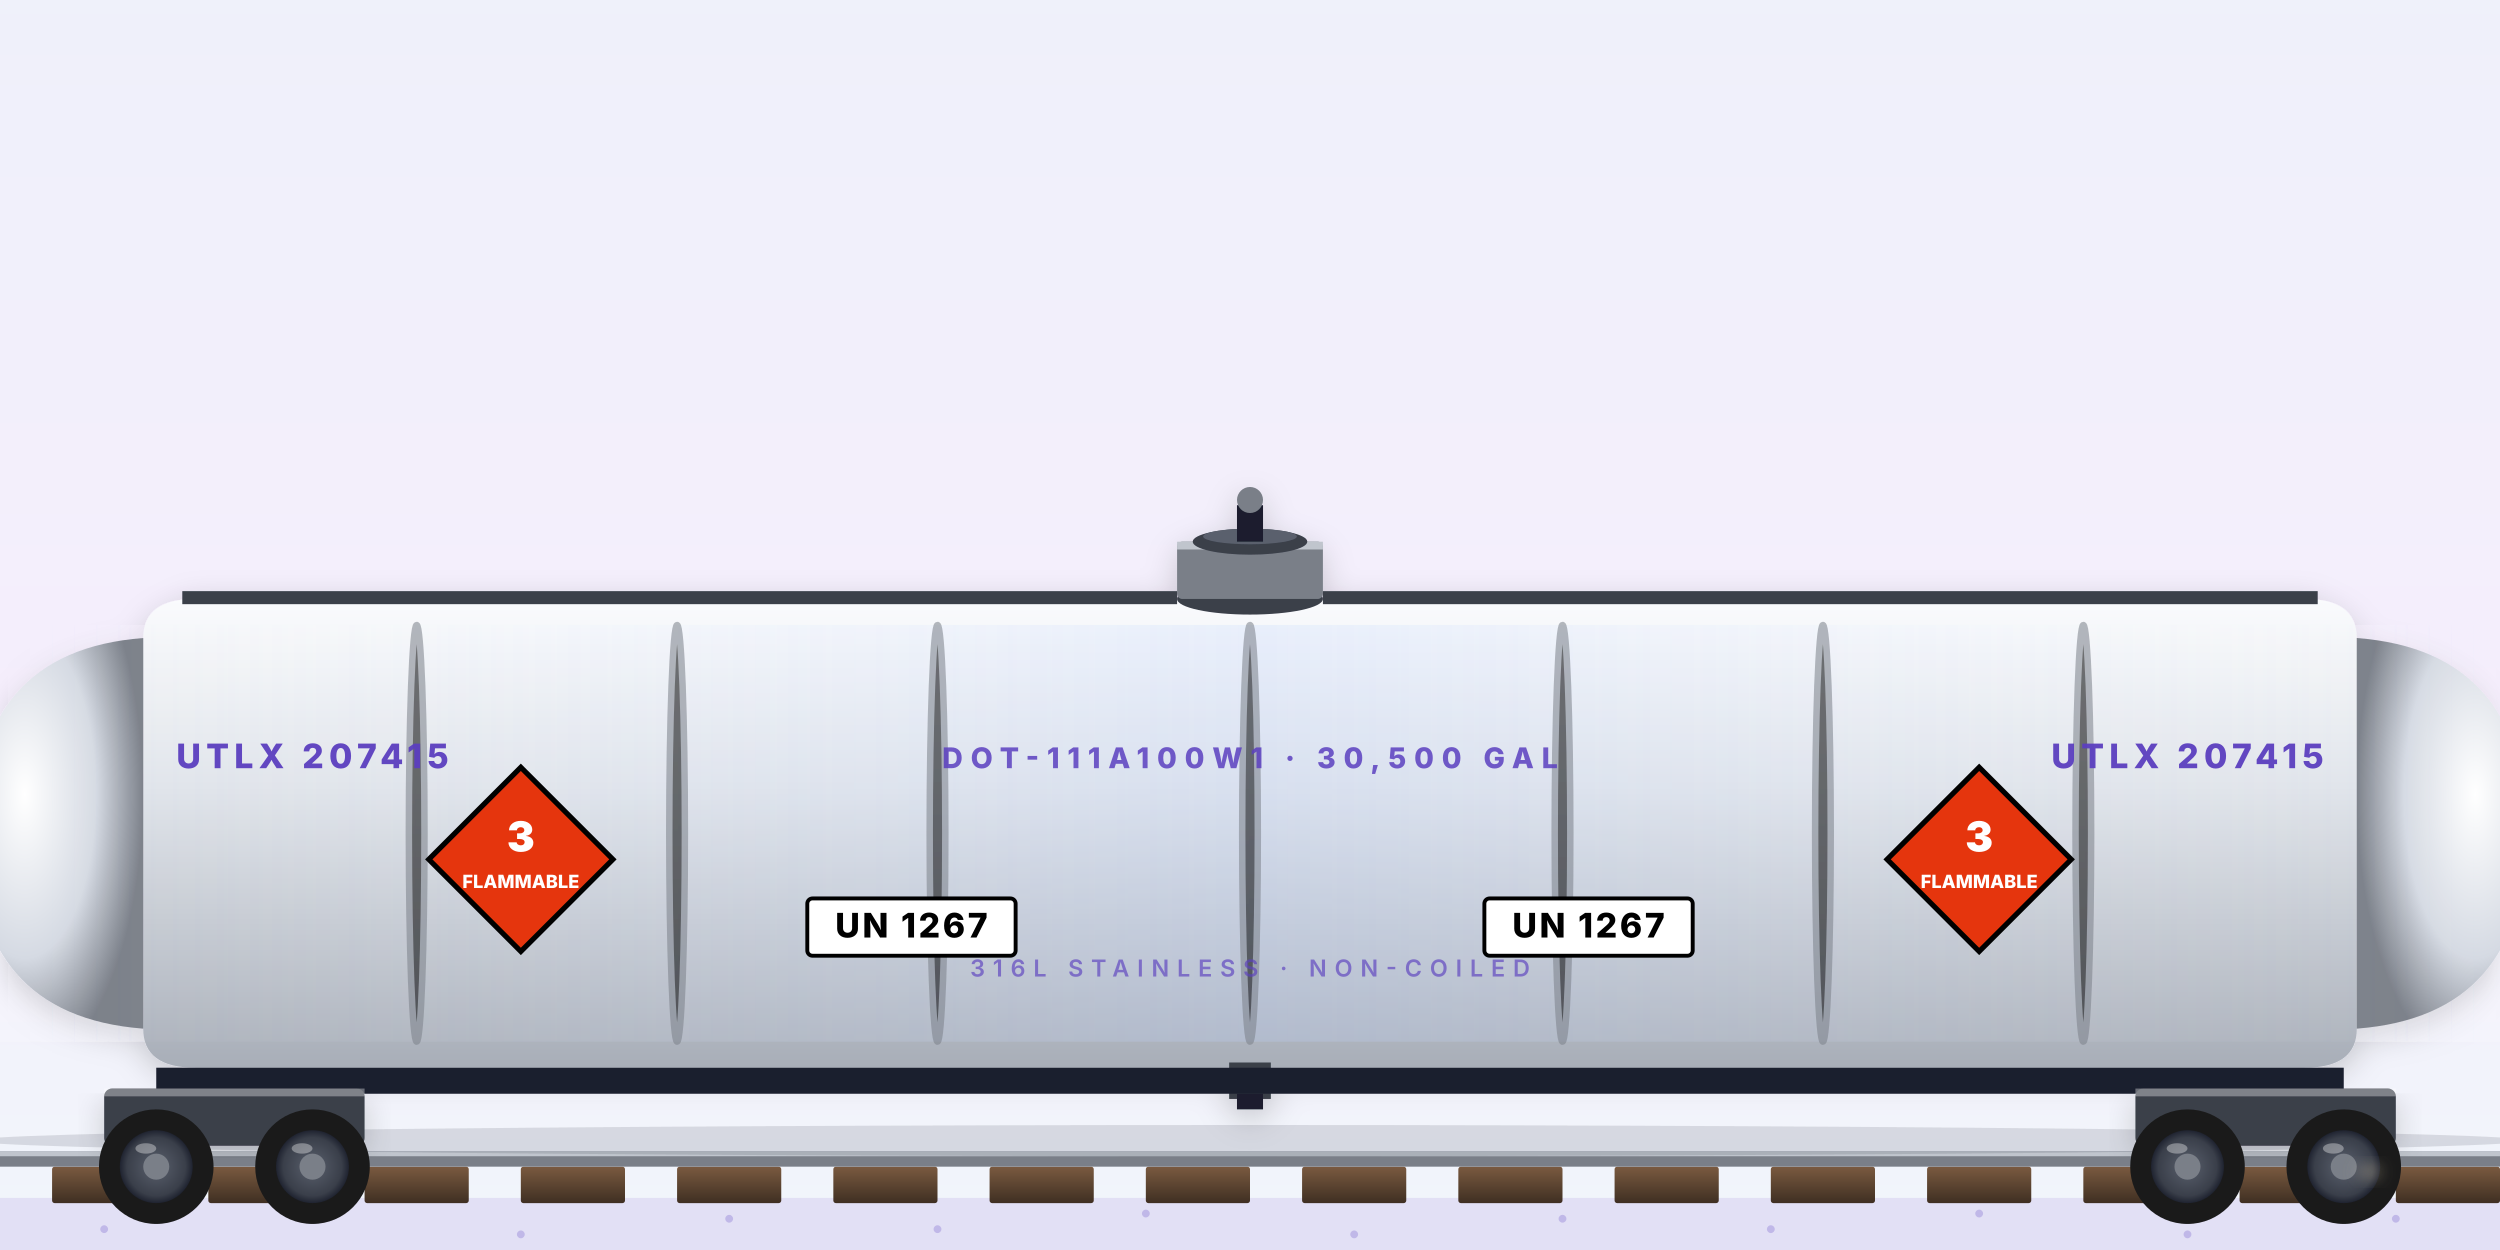
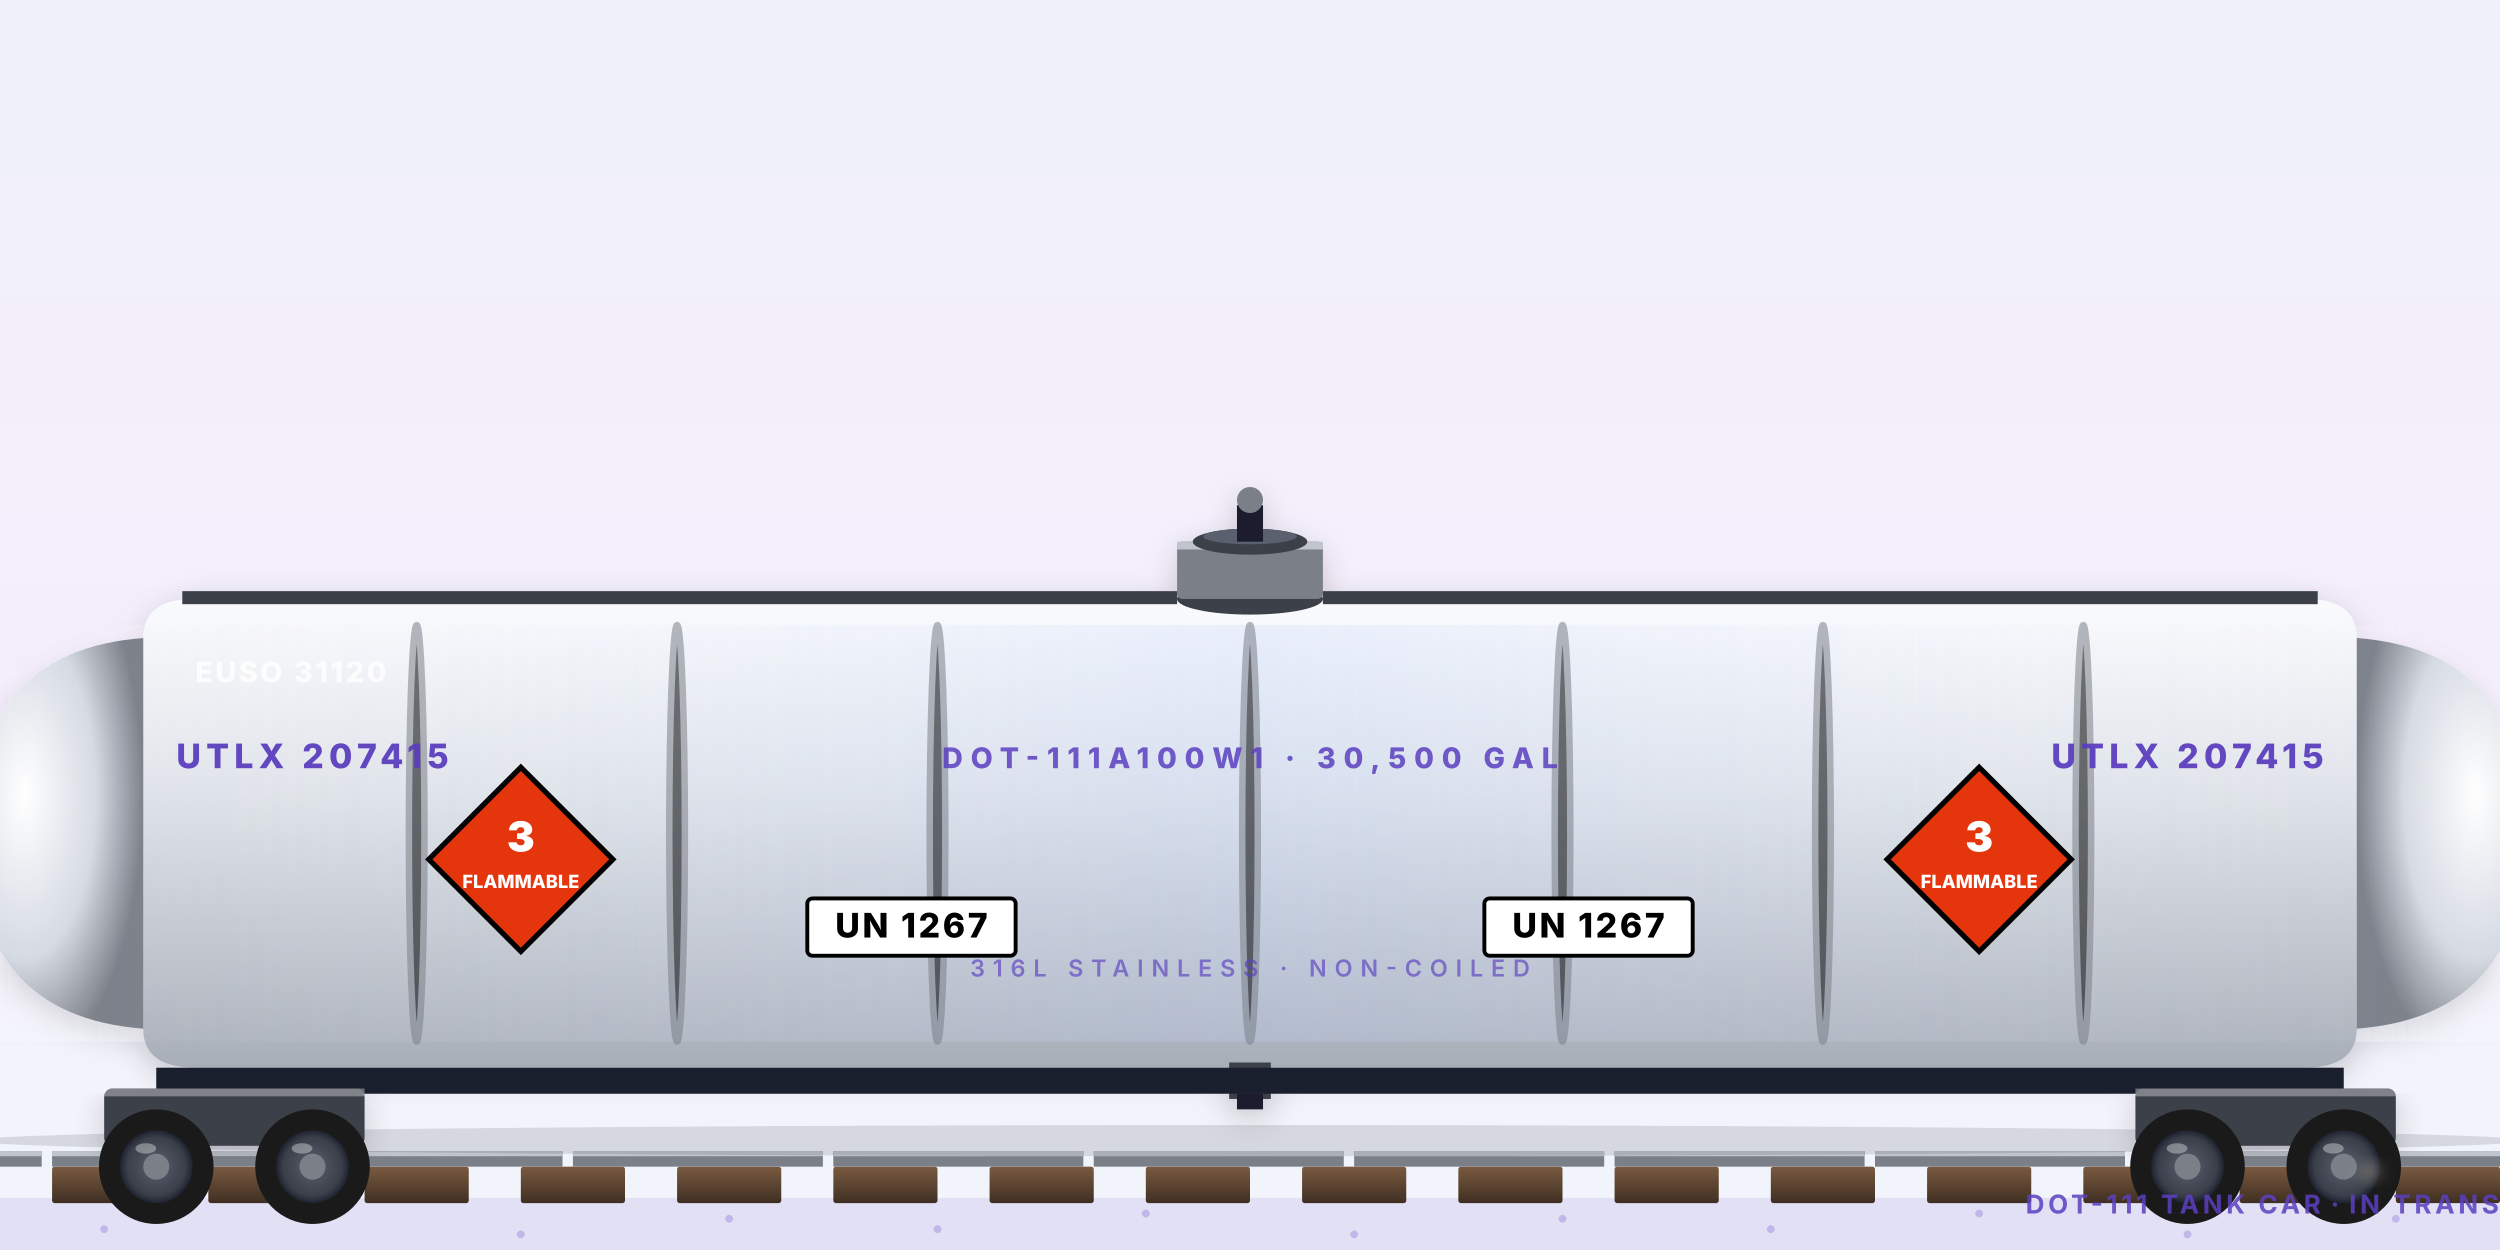
<svg xmlns="http://www.w3.org/2000/svg" width="1200" height="600" viewBox="0 50 1200 480" preserveAspectRatio="xMidYMid slice">
  <style>
    /* ========== RAIL JOINT CLACK-CLACK ========== */
    .rail-clack    { animation: rail-clack 0.6s ease-in-out infinite; }
    @keyframes rail-clack {
      0%,  50%, 100% { transform: translateY(0); }
      25%            { transform: translateY(-1px); }
      75%            { transform: translateY(-0.6px); }
    }
    .rail-yaw      { transform-origin: 600px 470px;
                      animation: rail-yaw 2.8s ease-in-out infinite; }
    @keyframes rail-yaw {
      0%, 100% { transform: rotate(0deg); }
      50%      { transform: rotate(-0.35deg); }
    }
    .container-settle { animation: container-settle 0.6s ease-in-out infinite -0.08s; }
    @keyframes container-settle {
      0%, 50%, 100% { transform: translateY(0); }
      25%           { transform: translateY(-0.6px); }
      75%           { transform: translateY(-0.3px); }
    }
    .spray         { animation: spray-kick 0.7s ease-out infinite; }
    .spray.b       { animation-delay: -0.3s; }
    .spray.c       { animation-delay: -0.5s; }
    @keyframes spray-kick {
      0%   { opacity: 0;    transform: translate(0,0)    scale(0.4); }
      20%  { opacity: 0.55; }
      100% { opacity: 0;    transform: translate(28px,-6px) scale(1.1); }
    }

    /* ========== ORIGINAL VOCAB ========== */
    .sheen { animation: sheen-sweep 5s ease-in-out infinite; transform-box: fill-box; }
    @keyframes sheen-sweep {
      0%   { transform: translateX(-300px); opacity: 0; }
      30%  { opacity: 0.5; }
      70%  { opacity: 0.5; }
      100% { transform: translateX(300px); opacity: 0; }
    }
    .wordmark { animation: wordmark-breath 6s ease-in-out infinite; }
    @keyframes wordmark-breath {
      0%, 100% { opacity: 0.85; }
      50%      { opacity: 1; }
    }
    .twist-lock { animation: twist-pulse 2.4s ease-in-out infinite; }
    @keyframes twist-pulse {
      0%, 100% { opacity: 0.85; }
      50%      { opacity: 1; }
    }
    .reporting { animation: reporting-fade 7s ease-in-out infinite; }
    @keyframes reporting-fade {
      0%, 100% { opacity: 0.78; }
      50%      { opacity: 0.95; }
    }
    .iso-code { animation: iso-fade 5s ease-in-out infinite; }
    @keyframes iso-fade {
      0%, 100% { opacity: 0.7; }
      50%      { opacity: 0.9; }
    }
    .chevron { animation: chevron-pulse 2.2s ease-in-out infinite; }
    @keyframes chevron-pulse {
      0%, 100% { opacity: 0.3; }
      50%      { opacity: 0.65; }
    }
    .sky-shimmer { animation: sky-drift 14s linear infinite; transform-box: fill-box; }
    @keyframes sky-drift {
      from { transform: translateX(-40px); opacity: 0.12; }
      50%  { opacity: 0.22; }
      to   { transform: translateX(40px); opacity: 0.12; }
    }
    .rail-line { stroke-dasharray: 40 0;
                  animation: rail-scroll 1.2s linear infinite; }
    @keyframes rail-scroll {
      from { stroke-dashoffset: 0; }
      to   { stroke-dashoffset: -100; }
    }
    .ballast { animation: ballast-drift 3s ease-in-out infinite; transform-box: fill-box; }
    @keyframes ballast-drift {
      0%, 100% { transform: translateX(0); opacity: 0.25; }
      50%      { transform: translateX(-8px); opacity: 0.32; }
    }
    /* ========== BRAND LOCKUP ========== */
    .brand-mark {
      transform-box: fill-box; transform-origin: center;
      animation: brand-pulse 3.6s ease-in-out infinite;
    }
    @keyframes brand-pulse {
      0%, 100% { transform: scale(1);    opacity: 0.92; }
      50%      { transform: scale(1.05); opacity: 1; }
    }
    .brand-word { animation: brand-word-breath 6s ease-in-out infinite; }
    @keyframes brand-word-breath {
      0%, 100% { opacity: 0.78; }
      50%      { opacity: 1; }
    }

    @media (prefers-reduced-motion: reduce) {
      .rail-clack, .rail-yaw, .container-settle, .spray,
      .sheen, .wordmark, .twist-lock, .reporting, .iso-code,
      .chevron, .sky-shimmer, .rail-line, .ballast, .brand-mark, .brand-word { animation: none !important; }
    }
  
+     /* ========== ACTIVATED RAIL VOCAB (Wave S1) ==========
+        Real jointed-rail read: 96px rail + 4px joint gap scrolled by the
+        shared rail-scroll keyframe — dash cycle (100) equals the keyframe
+        travel, so the joint sweep loops seamlessly under the consist. */
+     .rail-joints { stroke-dasharray: 96 4;
+                    animation: rail-scroll 1.2s linear infinite; }
+     @media (prefers-reduced-motion: reduce) {
+       .rail-joints { animation: none !important; }
+     }
+ 
    /* ========== DARK-MODE OVERRIDES (2026-05-16) ========== */
    @media (prefers-color-scheme: dark) {
      .sky-bg          { fill: url(#skyDark) !important; }
      .ground-line     { stroke: #5E4FC6 !important; opacity: 0.55 !important; }
      .ground-shadow   { fill: #060912 !important; opacity: 0.55 !important; }
      .brand-word      { fill: #C9B6FF !important; }
      .brand-tagline   { fill: #8B7FE3 !important; }
      .equipment-label { fill: #C9B6FF !important; }
      .equipment-sub   { fill: #8B7FE3 !important; }
      .equipment-rule  { stroke: #6E4DFF !important; }
    }
  </style>
  <defs>
    <linearGradient id="skyDark" x1="0" y1="0" x2="0" y2="1">
      <stop offset="0%" stop-color="#0A0F1F" />
      <stop offset="55%" stop-color="#141A2E" />
      <stop offset="100%" stop-color="#0B0F1B" />
    </linearGradient>
    <linearGradient id="brandIridescent" x1="0" y1="0" x2="1" y2="1">
      <stop offset="0%" stop-color="#1473FF" />
      <stop offset="50%" stop-color="#6E4DFF" />
      <stop offset="100%" stop-color="#BE01FF" />
    </linearGradient>
    <linearGradient id="sky" x1="0" y1="0" x2="0" y2="1">
      <stop offset="0%" stop-color="#EEF1FA" />
      <stop offset="55%" stop-color="#F5EEFC" />
      <stop offset="100%" stop-color="#EFF8FA" />
    </linearGradient>
    <linearGradient id="liquidTank" x1="0" y1="0" x2="0" y2="1">
      <stop offset="0%" stop-color="#FAFBFD" />
      <stop offset="40%" stop-color="#E0E4EA" />
      <stop offset="100%" stop-color="#A8AEB8" />
    </linearGradient>
    <linearGradient id="liquidSheen" x1="0" y1="0" x2="1" y2="0">
      <stop offset="0%" stop-color="#FFFFFF" stop-opacity="0" />
      <stop offset="50%" stop-color="#BFD3FF" stop-opacity="0.45" />
      <stop offset="100%" stop-color="#FFFFFF" stop-opacity="0" />
    </linearGradient>
    <radialGradient id="capLeft" cx="0.3" cy="0.4" r="0.7">
      <stop offset="0%" stop-color="#FFFFFF" />
      <stop offset="60%" stop-color="#D5DAE3" />
      <stop offset="100%" stop-color="#7A7F88" />
    </radialGradient>
    <radialGradient id="capRight" cx="0.7" cy="0.4" r="0.7">
      <stop offset="0%" stop-color="#FFFFFF" />
      <stop offset="60%" stop-color="#D5DAE3" />
      <stop offset="100%" stop-color="#7A7F88" />
    </radialGradient>
    <linearGradient id="tie" x1="0" y1="0" x2="0" y2="1">
      <stop offset="0%" stop-color="#7A5A40" />
      <stop offset="100%" stop-color="#3F2F22" />
    </linearGradient>
    <radialGradient id="rim" cx="0.5" cy="0.5" r="0.5">
      <stop offset="0%" stop-color="#5A606D" />
      <stop offset="80%" stop-color="#3A3F4A" />
      <stop offset="100%" stop-color="#1F2330" />
    </radialGradient>
    <filter id="rigShadow" x="-10%" y="-10%" width="120%" height="130%">
      <feGaussianBlur in="SourceAlpha" stdDeviation="6" />
      <feOffset dx="0" dy="4" result="offsetBlur" />
      <feComponentTransfer>
        <feFuncA type="linear" slope="0.18" />
      </feComponentTransfer>
      <feMerge>
        <feMergeNode />
        <feMergeNode in="SourceGraphic" />
      </feMerge>
    </filter>
    <radialGradient id="dustCloud" cx="0.5" cy="0.5" r="0.5">
      <stop offset="0%" stop-color="#C8B89A" stop-opacity="0.55" />
      <stop offset="100%" stop-color="#C8B89A" stop-opacity="0" />
    </radialGradient>
    <filter id="softBlur" x="-50%" y="-50%" width="200%" height="200%">
      <feGaussianBlur stdDeviation="3" />
    </filter>
  </defs>
  <g class="rail-yaw">
    <g class="rail-clack">
      <rect class="sky-bg" width="1200" height="600" fill="url(#sky)" />
      <rect x="0" y="380" width="1200" height="70" fill="#FFFFFF" opacity="0.18" />
      <rect x="40" y="510" width="1120" height="20" fill="#9B7FD9" opacity="0.18" />
-       <g fill="#5B3FBF" opacity="0.25">
+       <g class="ballast" fill="#5B3FBF" opacity="0.25">
        <circle cx="80" cy="518" r="1.5" />
        <circle cx="160" cy="522" r="1.5" />
        <circle cx="240" cy="516" r="1.5" />
        <circle cx="320" cy="524" r="1.5" />
        <circle cx="400" cy="518" r="1.5" />
        <circle cx="480" cy="522" r="1.5" />
        <circle cx="560" cy="516" r="1.5" />
        <circle cx="640" cy="524" r="1.5" />
        <circle cx="720" cy="518" r="1.5" />
        <circle cx="800" cy="522" r="1.5" />
        <circle cx="880" cy="516" r="1.5" />
        <circle cx="960" cy="524" r="1.5" />
        <circle cx="1040" cy="518" r="1.5" />
        <circle cx="1120" cy="522" r="1.5" />
      </g>
      <g>
        <rect x="80" y="498" width="40" height="14" rx="1" fill="url(#tie)" />
        <rect x="140" y="498" width="40" height="14" rx="1" fill="url(#tie)" />
        <rect x="200" y="498" width="40" height="14" rx="1" fill="url(#tie)" />
        <rect x="260" y="498" width="40" height="14" rx="1" fill="url(#tie)" />
        <rect x="320" y="498" width="40" height="14" rx="1" fill="url(#tie)" />
        <rect x="380" y="498" width="40" height="14" rx="1" fill="url(#tie)" />
        <rect x="440" y="498" width="40" height="14" rx="1" fill="url(#tie)" />
        <rect x="500" y="498" width="40" height="14" rx="1" fill="url(#tie)" />
        <rect x="560" y="498" width="40" height="14" rx="1" fill="url(#tie)" />
        <rect x="620" y="498" width="40" height="14" rx="1" fill="url(#tie)" />
        <rect x="680" y="498" width="40" height="14" rx="1" fill="url(#tie)" />
        <rect x="740" y="498" width="40" height="14" rx="1" fill="url(#tie)" />
        <rect x="800" y="498" width="40" height="14" rx="1" fill="url(#tie)" />
        <rect x="860" y="498" width="40" height="14" rx="1" fill="url(#tie)" />
        <rect x="920" y="498" width="40" height="14" rx="1" fill="url(#tie)" />
        <rect x="980" y="498" width="40" height="14" rx="1" fill="url(#tie)" />
        <rect x="1040" y="498" width="40" height="14" rx="1" fill="url(#tie)" />
        <rect x="1100" y="498" width="40" height="14" rx="1" fill="url(#tie)" />
      </g>
-       <rect x="40" y="492" width="1120" height="6" rx="1" fill="#7A7F88" />
-       <rect x="40" y="492" width="1120" height="2" fill="#C0C5CD" />
+       <line class="rail-joints" x1="40" y1="495" x2="1160" y2="495" stroke="#7A7F88" stroke-width="6" stroke-linecap="butt" />
+       <line class="rail-joints" x1="40" y1="493" x2="1160" y2="493" stroke="#C0C5CD" stroke-width="2" stroke-linecap="butt" />
      <ellipse cx="600" cy="488" rx="490" ry="6" fill="#1A1F2E" opacity="0.13" />
      <g filter="url(#rigShadow)">
        <path d="M 175 295 Q 175 280 195 280 L 1005 280 Q 1025 280 1025 295 L 1025 445 Q 1025 460 1005 460 L 195 460 Q 175 460 175 445 Z" fill="url(#liquidTank)" />
        <path d="M 175 295 Q 110 300 110 370 Q 110 440 175 445 L 175 295 Z" fill="url(#capLeft)" />
        <path d="M 1025 295 Q 1090 300 1090 370 Q 1090 440 1025 445 L 1025 295 Z" fill="url(#capRight)" />
        <rect x="120" y="290" width="970" height="160" fill="url(#liquidSheen)" opacity="0.55" />
        <g stroke="#7A7F88" stroke-width="2.5" opacity="0.55">
          <ellipse cx="280" cy="370" rx="3" ry="80" />
          <ellipse cx="380" cy="370" rx="3" ry="80" />
          <ellipse cx="480" cy="370" rx="3" ry="80" />
          <ellipse cx="600" cy="370" rx="3" ry="80" />
          <ellipse cx="720" cy="370" rx="3" ry="80" />
          <ellipse cx="820" cy="370" rx="3" ry="80" />
          <ellipse cx="920" cy="370" rx="3" ry="80" />
        </g>
        <g>
          <ellipse cx="600" cy="280" rx="28" ry="6" fill="#3A3F4A" />
          <rect x="572" y="258" width="56" height="22" rx="2" fill="#7A7F88" />
          <rect x="572" y="258" width="56" height="3" fill="#C0C5CD" />
          <ellipse cx="600" cy="258" rx="22" ry="5" fill="#3A3F4A" />
          <ellipse cx="600" cy="256" rx="18" ry="3" fill="#5A606D" />
          <rect x="595" y="244" width="10" height="14" fill="#1A1F2E" />
          <circle cx="600" cy="242" r="5" fill="#7A7F88" />
        </g>
+         <text class="reporting" data-bind="reporting_marks" x="195" y="312" font-family="Inter, system-ui, sans-serif" font-weight="800" font-size="11" fill="#FFFFFF" opacity="0.8" letter-spacing="1">EUSO 31120</text>
        <rect x="190" y="277" width="382" height="5" fill="#3A3F4A" />
        <rect x="628" y="277" width="382" height="5" fill="#3A3F4A" />
        <g>
          <rect x="592" y="458" width="16" height="14" fill="#3A3F4A" />
          <rect x="595" y="470" width="10" height="6" fill="#1A1F2E" />
          <rect x="589" y="465" width="22" height="3" fill="#5A606D" />
        </g>
        <g class="country-US">
          <g transform="translate(320 380) rotate(45)">
            <rect x="-25" y="-25" width="50" height="50" fill="#E5350D" stroke="#000000" stroke-width="2" />
            <g transform="rotate(-45)">
              <text y="-3" text-anchor="middle" font-family="Inter, system-ui, sans-serif" font-weight="900" font-size="16" fill="#FFFFFF">3</text>
              <text y="11" text-anchor="middle" font-family="Inter, system-ui, sans-serif" font-weight="800" font-size="7" fill="#FFFFFF">FLAMMABLE</text>
            </g>
          </g>
          <g transform="translate(880 380) rotate(45)">
            <rect x="-25" y="-25" width="50" height="50" fill="#E5350D" stroke="#000000" stroke-width="2" />
            <g transform="rotate(-45)">
              <text y="-3" text-anchor="middle" font-family="Inter, system-ui, sans-serif" font-weight="900" font-size="16" fill="#FFFFFF">3</text>
              <text y="11" text-anchor="middle" font-family="Inter, system-ui, sans-serif" font-weight="800" font-size="7" fill="#FFFFFF">FLAMMABLE</text>
            </g>
          </g>
          <g>
            <rect x="430" y="395" width="80" height="22" rx="2" fill="#FFFFFF" stroke="#000000" stroke-width="1.5" />
            <text x="470" y="410" text-anchor="middle" font-family="Inter, system-ui, sans-serif" font-weight="800" font-size="13" fill="#000000" letter-spacing="1">UN 1267</text>
          </g>
          <g>
            <rect x="690" y="395" width="80" height="22" rx="2" fill="#FFFFFF" stroke="#000000" stroke-width="1.5" />
            <text x="730" y="410" text-anchor="middle" font-family="Inter, system-ui, sans-serif" font-weight="800" font-size="13" fill="#000000" letter-spacing="1">UN 1267</text>
          </g>
        </g>
        <g class="country-CA" display="none">
          <g transform="translate(320 380) rotate(45)">
            <rect x="-25" y="-25" width="50" height="50" fill="#E5350D" stroke="#000000" stroke-width="2" />
            <g transform="rotate(-45)">
              <text y="-3" text-anchor="middle" font-family="Inter, system-ui, sans-serif" font-weight="900" font-size="16" fill="#FFFFFF">3</text>
              <text y="11" text-anchor="middle" font-family="Inter, system-ui, sans-serif" font-weight="800" font-size="7" fill="#FFFFFF">FLAMMABLE</text>
            </g>
          </g>
          <g transform="translate(880 380) rotate(45)">
            <rect x="-25" y="-25" width="50" height="50" fill="#E5350D" stroke="#000000" stroke-width="2" />
            <g transform="rotate(-45)">
              <text y="-3" text-anchor="middle" font-family="Inter, system-ui, sans-serif" font-weight="900" font-size="16" fill="#FFFFFF">3</text>
              <text y="11" text-anchor="middle" font-family="Inter, system-ui, sans-serif" font-weight="800" font-size="7" fill="#FFFFFF">FLAMMABLE</text>
            </g>
          </g>
          <g>
            <rect x="430" y="395" width="80" height="22" rx="2" fill="#FFFFFF" stroke="#000000" stroke-width="1.5" />
            <text x="470" y="410" text-anchor="middle" font-family="Inter, system-ui, sans-serif" font-weight="800" font-size="13" fill="#000000" letter-spacing="1">UN 1267</text>
          </g>
          <g>
            <rect x="690" y="395" width="80" height="22" rx="2" fill="#FFFFFF" stroke="#000000" stroke-width="1.5" />
            <text x="730" y="410" text-anchor="middle" font-family="Inter, system-ui, sans-serif" font-weight="800" font-size="13" fill="#000000" letter-spacing="1">UN 1267</text>
          </g>
        </g>
        <g class="country-MX" display="none">
          <g transform="translate(320 380) rotate(45)">
            <rect x="-25" y="-25" width="50" height="50" fill="#E5350D" stroke="#000000" stroke-width="2" />
            <g transform="rotate(-45)">
              <text y="-3" text-anchor="middle" font-family="Inter, system-ui, sans-serif" font-weight="900" font-size="16" fill="#FFFFFF">3</text>
              <text y="12" text-anchor="middle" font-family="Inter, system-ui, sans-serif" font-weight="800" font-size="6" fill="#FFFFFF">INFLAMABLE</text>
            </g>
          </g>
          <g transform="translate(880 380) rotate(45)">
            <rect x="-25" y="-25" width="50" height="50" fill="#E5350D" stroke="#000000" stroke-width="2" />
            <g transform="rotate(-45)">
              <text y="-3" text-anchor="middle" font-family="Inter, system-ui, sans-serif" font-weight="900" font-size="16" fill="#FFFFFF">3</text>
              <text y="12" text-anchor="middle" font-family="Inter, system-ui, sans-serif" font-weight="800" font-size="6" fill="#FFFFFF">INFLAMABLE</text>
            </g>
          </g>
          <g>
            <rect x="430" y="395" width="80" height="22" rx="2" fill="#FFFFFF" stroke="#000000" stroke-width="1.5" />
            <text x="470" y="410" text-anchor="middle" font-family="Inter, system-ui, sans-serif" font-weight="800" font-size="13" fill="#000000" letter-spacing="1">UN 1267</text>
          </g>
          <g>
            <rect x="690" y="395" width="80" height="22" rx="2" fill="#FFFFFF" stroke="#000000" stroke-width="1.5" />
            <text x="730" y="410" text-anchor="middle" font-family="Inter, system-ui, sans-serif" font-weight="800" font-size="13" fill="#000000" letter-spacing="1">UN 1267</text>
          </g>
        </g>
        <text x="600" y="345" text-anchor="middle" font-family="Inter, system-ui, sans-serif" font-weight="800" font-size="11" fill="#5B3FBF" opacity="0.85" letter-spacing="3">DOT-111A100W1 · 30,500 GAL</text>
        <text x="240" y="345" text-anchor="middle" font-family="Inter, system-ui, sans-serif" font-weight="800" font-size="13" fill="#5B3FBF" opacity="0.95" letter-spacing="2">UTLX 207415</text>
        <text x="960" y="345" text-anchor="middle" font-family="Inter, system-ui, sans-serif" font-weight="800" font-size="13" fill="#5B3FBF" opacity="0.95" letter-spacing="2">UTLX 207415</text>
        <text x="600" y="425" text-anchor="middle" font-family="Inter, system-ui, sans-serif" font-weight="600" font-size="9" fill="#5B3FBF" opacity="0.65" letter-spacing="3">316L STAINLESS · NON-COILED</text>
      </g>
      <rect x="180" y="460" width="840" height="10" fill="#1A1F2E" />
      <rect x="90" y="450" width="22" height="14" rx="2" fill="#3A3F4A" />
      <rect x="82" y="453" width="14" height="8" rx="1" fill="#1A1F2E" />
      <rect x="1088" y="450" width="22" height="14" rx="2" fill="#3A3F4A" />
      <rect x="1104" y="453" width="14" height="8" rx="1" fill="#1A1F2E" />
    </g>
  </g>
  <g filter="url(#rigShadow)">
    <rect x="160" y="468" width="100" height="22" rx="3" fill="#3A3F4A" />
    <rect x="160" y="468" width="100" height="3" fill="#FFFFFF" opacity="0.35" />
  </g>
  <g transform="translate(180 498)">
    <g>
      <circle cx="0" cy="0" r="22" fill="#1A1A1A" />
      <circle cx="0" cy="0" r="14" fill="url(#rim)" />
      <circle cx="0" cy="0" r="5" fill="#7A7F88" />
      <ellipse cx="-4" cy="-7" rx="4" ry="2" fill="#FFFFFF" opacity="0.35" />
      <animateTransform attributeName="transform" type="rotate" from="0" to="-360" dur="1.4s" repeatCount="indefinite" />
    </g>
  </g>
  <g transform="translate(240 498)">
    <g>
      <circle cx="0" cy="0" r="22" fill="#1A1A1A" />
      <circle cx="0" cy="0" r="14" fill="url(#rim)" />
      <circle cx="0" cy="0" r="5" fill="#7A7F88" />
      <ellipse cx="-4" cy="-7" rx="4" ry="2" fill="#FFFFFF" opacity="0.35" />
      <animateTransform attributeName="transform" type="rotate" from="0" to="-360" dur="1.4s" repeatCount="indefinite" />
    </g>
  </g>
  <g filter="url(#rigShadow)">
    <rect x="940" y="468" width="100" height="22" rx="3" fill="#3A3F4A" />
    <rect x="940" y="468" width="100" height="3" fill="#FFFFFF" opacity="0.35" />
  </g>
  <g transform="translate(960 498)">
    <g>
      <circle cx="0" cy="0" r="22" fill="#1A1A1A" />
      <circle cx="0" cy="0" r="14" fill="url(#rim)" />
      <circle cx="0" cy="0" r="5" fill="#7A7F88" />
      <ellipse cx="-4" cy="-7" rx="4" ry="2" fill="#FFFFFF" opacity="0.35" />
      <animateTransform attributeName="transform" type="rotate" from="0" to="-360" dur="1.4s" repeatCount="indefinite" />
    </g>
  </g>
  <g transform="translate(1020 498)">
    <g>
      <circle cx="0" cy="0" r="22" fill="#1A1A1A" />
      <circle cx="0" cy="0" r="14" fill="url(#rim)" />
      <circle cx="0" cy="0" r="5" fill="#7A7F88" />
      <ellipse cx="-4" cy="-7" rx="4" ry="2" fill="#FFFFFF" opacity="0.35" />
      <animateTransform attributeName="transform" type="rotate" from="0" to="-360" dur="1.4s" repeatCount="indefinite" />
    </g>
  </g>
  <g opacity="0.75">
  </g>
  <g filter="url(#softBlur)">
    <ellipse class="spray" cx="1030" cy="500" rx="6" ry="3" fill="url(#dustCloud)" />
    <ellipse class="spray b" cx="1030" cy="500" rx="5" ry="2.5" fill="url(#dustCloud)" />
    <ellipse class="spray c" cx="1030" cy="500" rx="4" ry="2" fill="url(#dustCloud)" />
  </g>
+   <text x="1140" y="516" text-anchor="end" font-family="Inter, system-ui, sans-serif" font-weight="700" font-size="10" letter-spacing="1.4" fill="#5B3FBF" opacity="0.85">
+     <tspan data-bind="equipment_label">DOT-111 TANK CAR</tspan> · <tspan data-bind="state_label">IN TRANSIT</tspan> · <tspan data-bind="eta_minutes">ETA —</tspan>
+   </text>
</svg>
